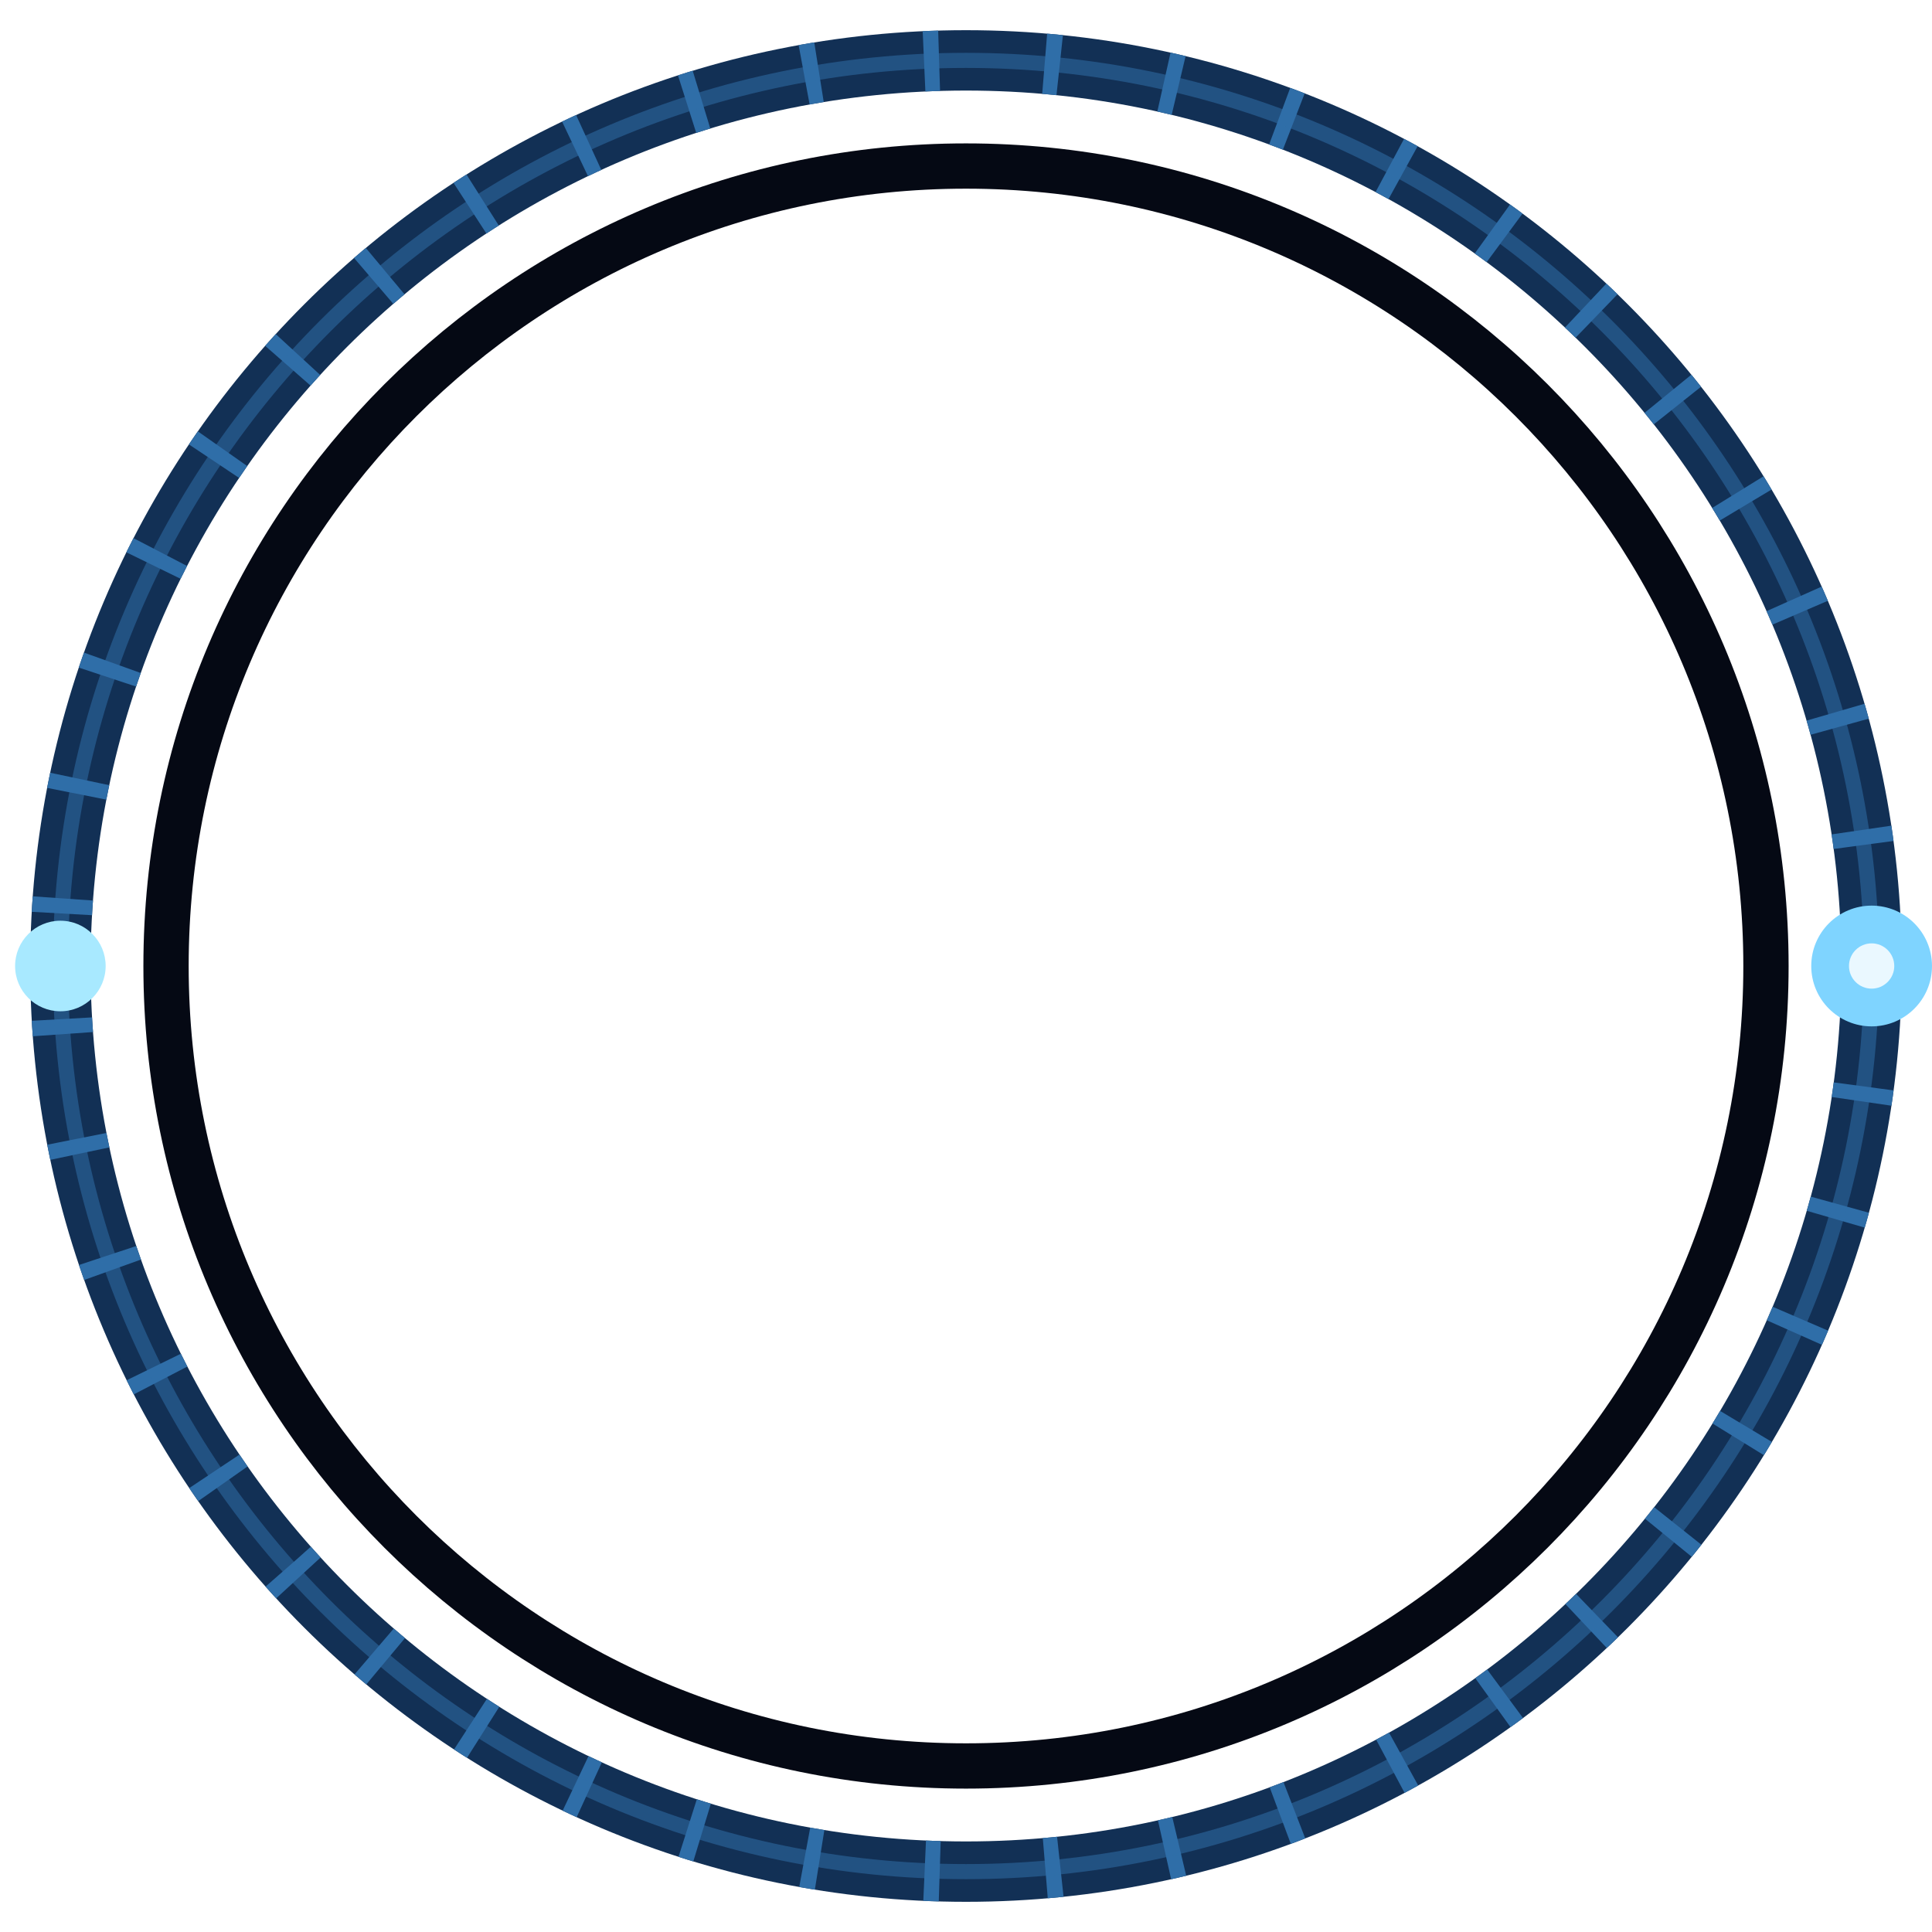
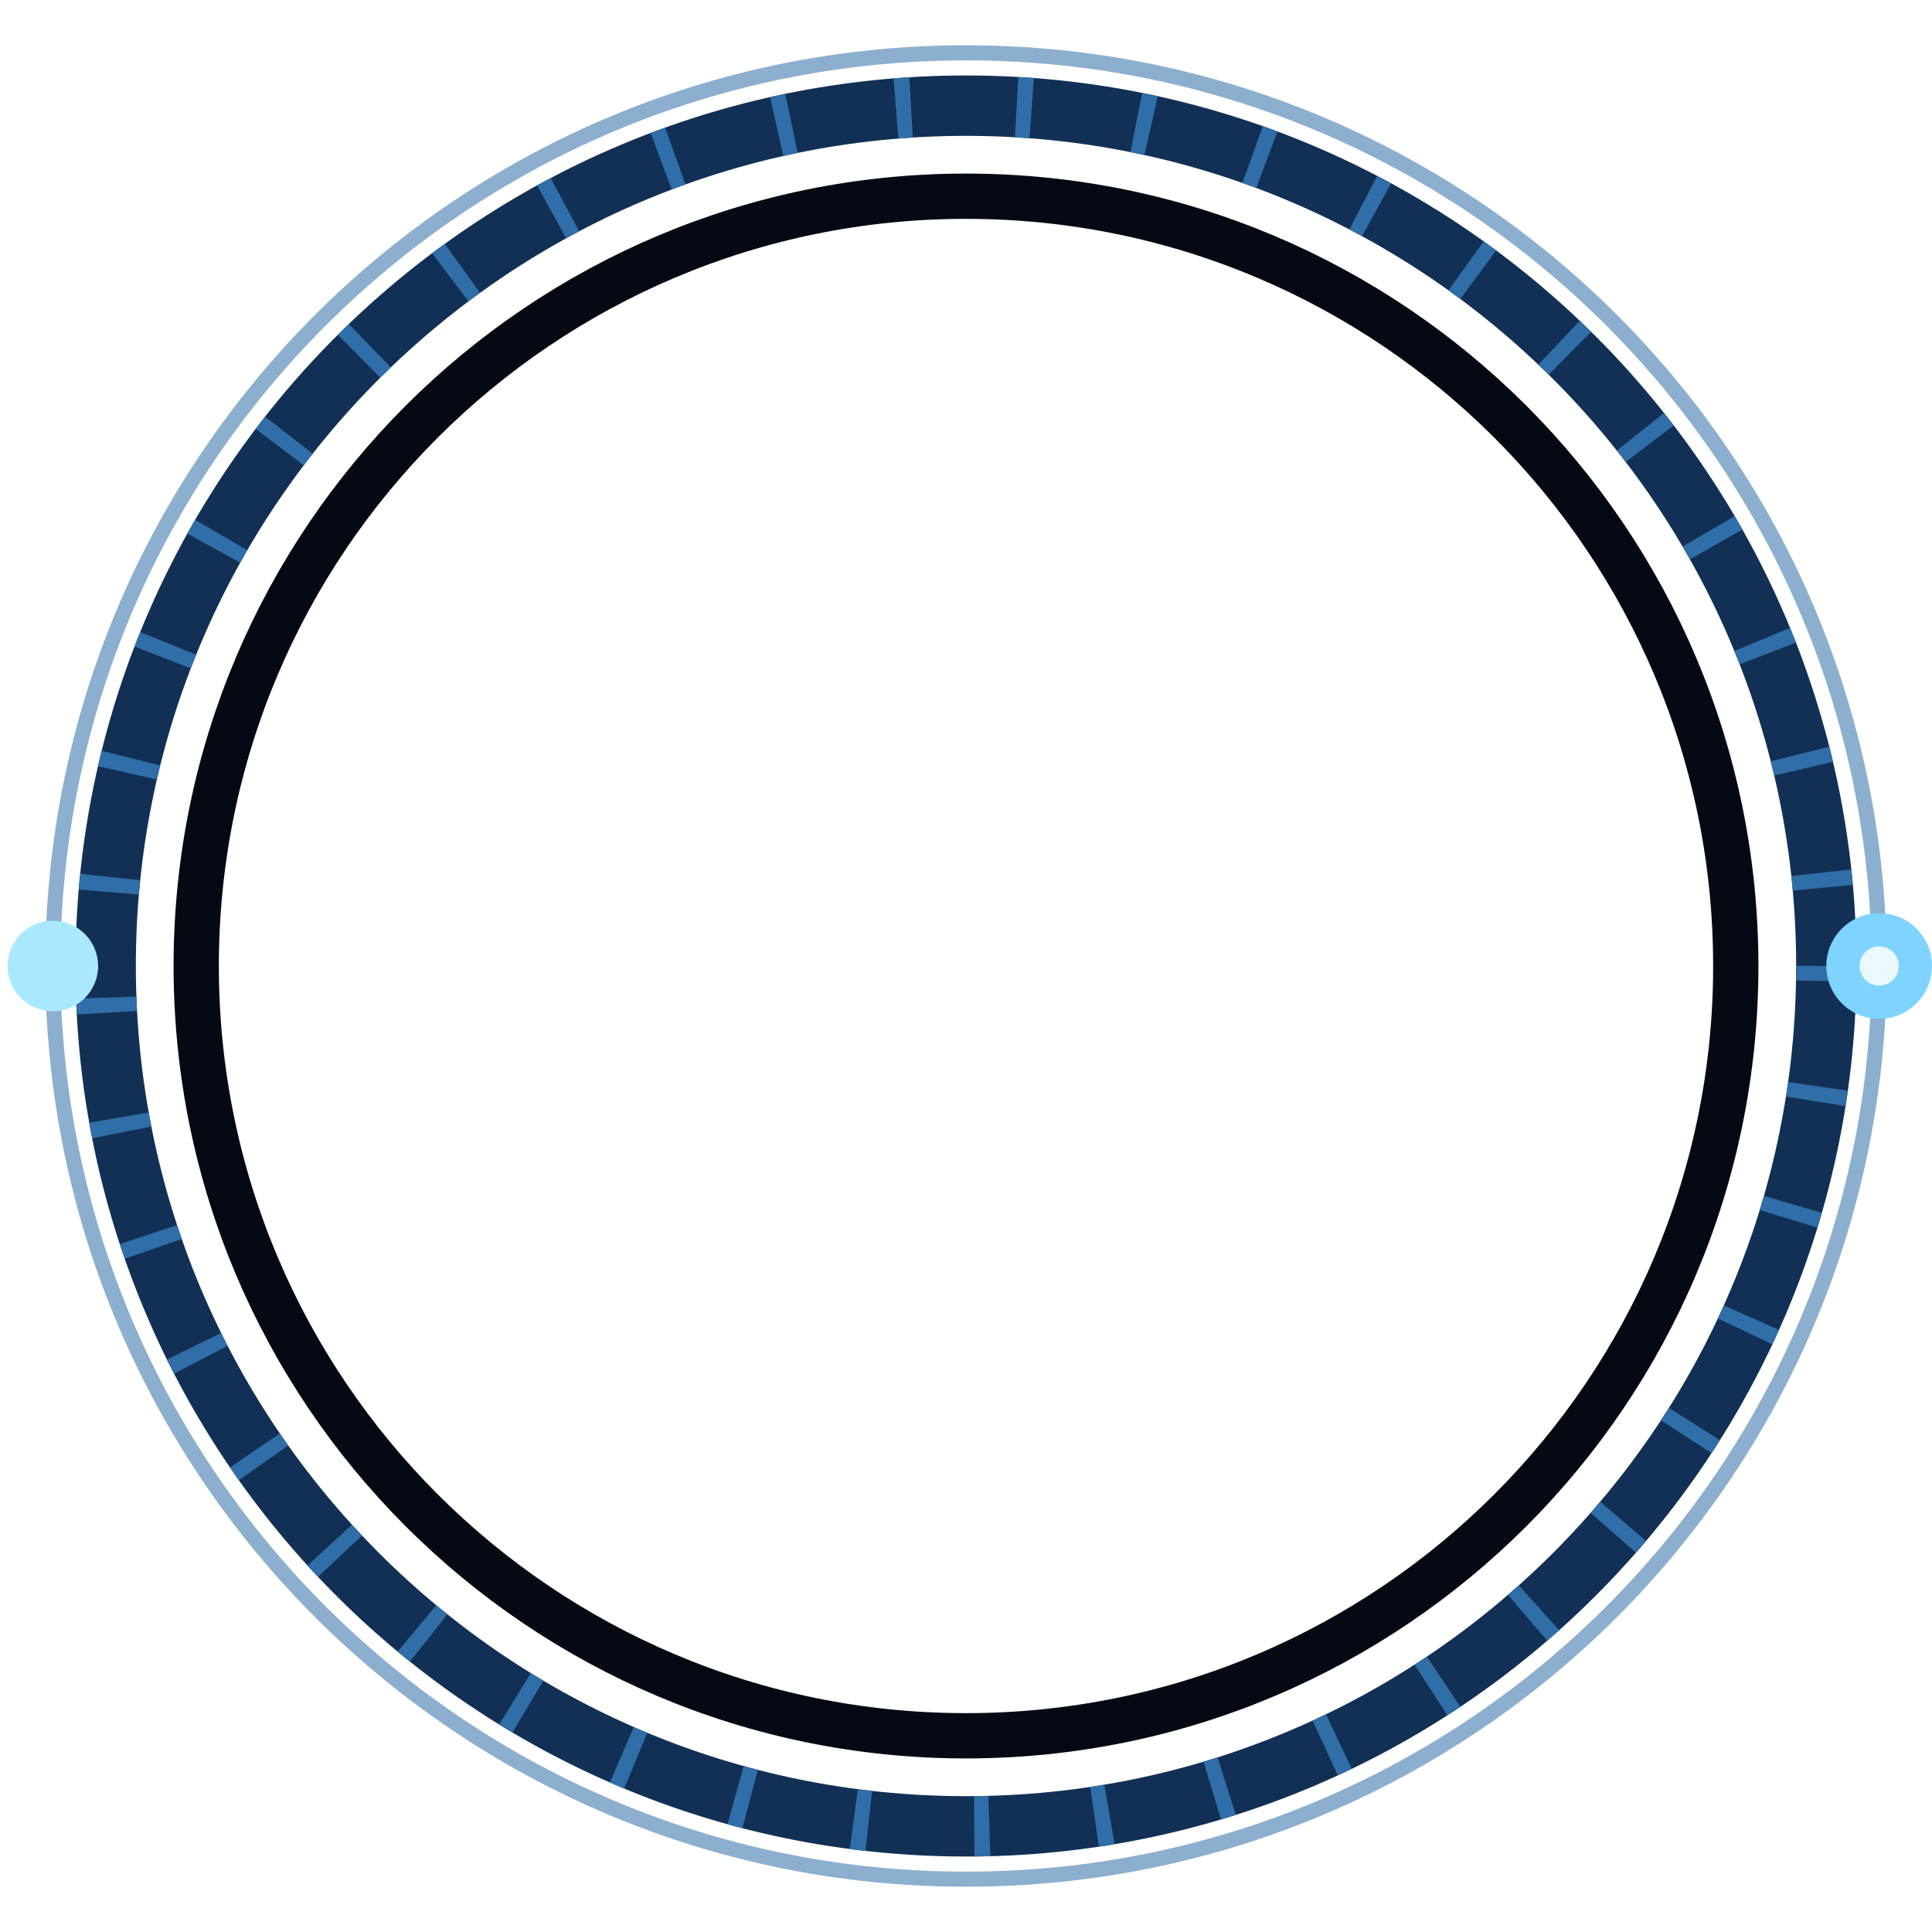
<svg xmlns="http://www.w3.org/2000/svg" viewBox="0 0 128 128" width="128" height="128" role="presentation">
  <style>
    .shell { transform-origin: 64px 64px }
    .a { animation: spin 7s linear infinite }
    .b { animation: spin 11s linear infinite reverse }
    @keyframes spin { to { transform: rotate(360deg) } }
    @media (prefers-reduced-motion: reduce) { .shell { animation: none } }
  </style>
-   <circle cx="64" cy="64" r="60" fill="none" stroke="#123055" stroke-width="4" />
-   <circle cx="64" cy="64" r="60" fill="none" stroke="#2f6ea8" stroke-width="4" stroke-dasharray="1 7" stroke-linecap="butt" />
-   <circle cx="64" cy="64" r="53" fill="none" stroke="#050914" stroke-width="3" />
+   <circle cx="64" cy="64" r="51" fill="none" stroke="#050914" stroke-width="3" />
+   <circle cx="64" cy="64" r="57" fill="none" stroke="#123055" stroke-width="4" />
+   <circle cx="64" cy="64" r="57" fill="none" stroke="#2f6ea8" stroke-width="4" stroke-dasharray="1 7" stroke-linecap="butt" />
  <g class="shell a">
-     <circle cx="64" cy="64" r="60" fill="none" stroke="#2f6ea8" stroke-width="1" opacity=".55" />
-     <circle cx="124" cy="64" r="4" fill="#7fd4ff" />
-     <circle cx="124" cy="64" r="1.5" fill="#eaf8ff" />
+     <circle cx="64" cy="64" r="60.5" fill="none" stroke="#2f6ea8" stroke-width="1" opacity=".55" />
+     <circle cx="124.5" cy="64" r="3.5" fill="#7fd4ff" />
+     <circle cx="124.5" cy="64" r="1.3" fill="#eaf8ff" />
  </g>
  <g class="shell b">
-     <circle cx="4" cy="64" r="3" fill="#a8e9ff" />
+     <circle cx="3.5" cy="64" r="3" fill="#a8e9ff" />
  </g>
</svg>
